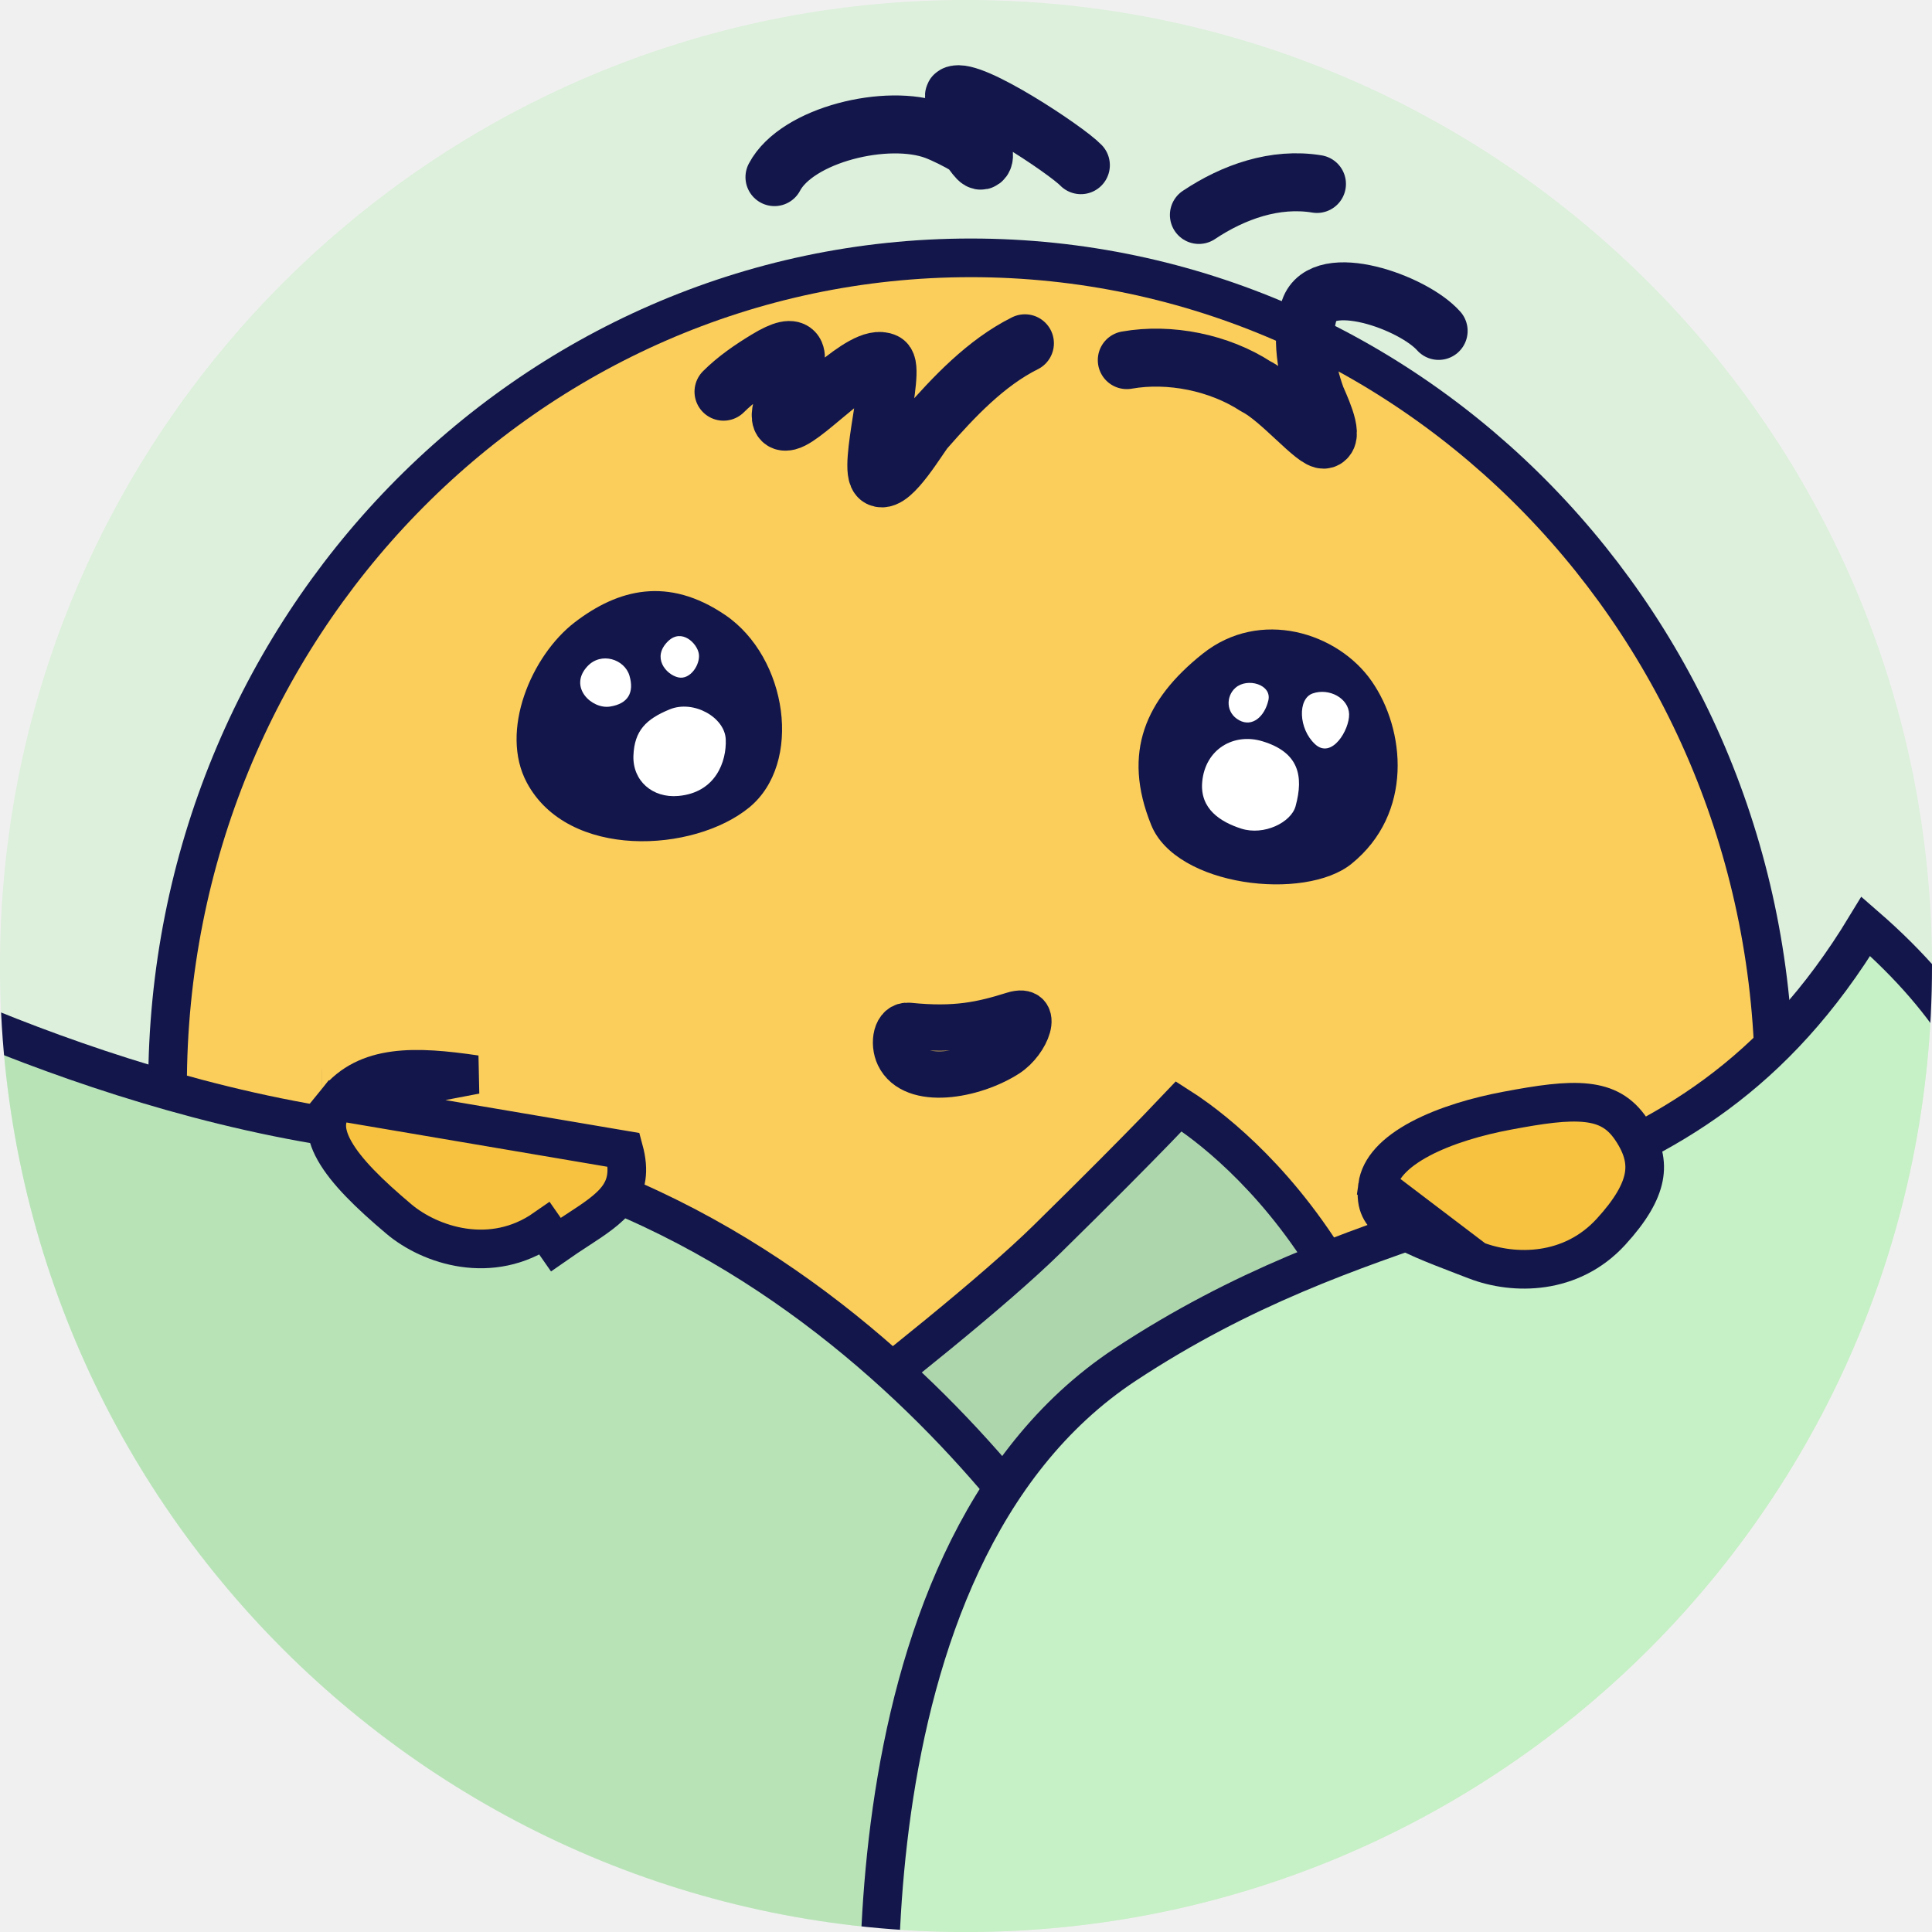
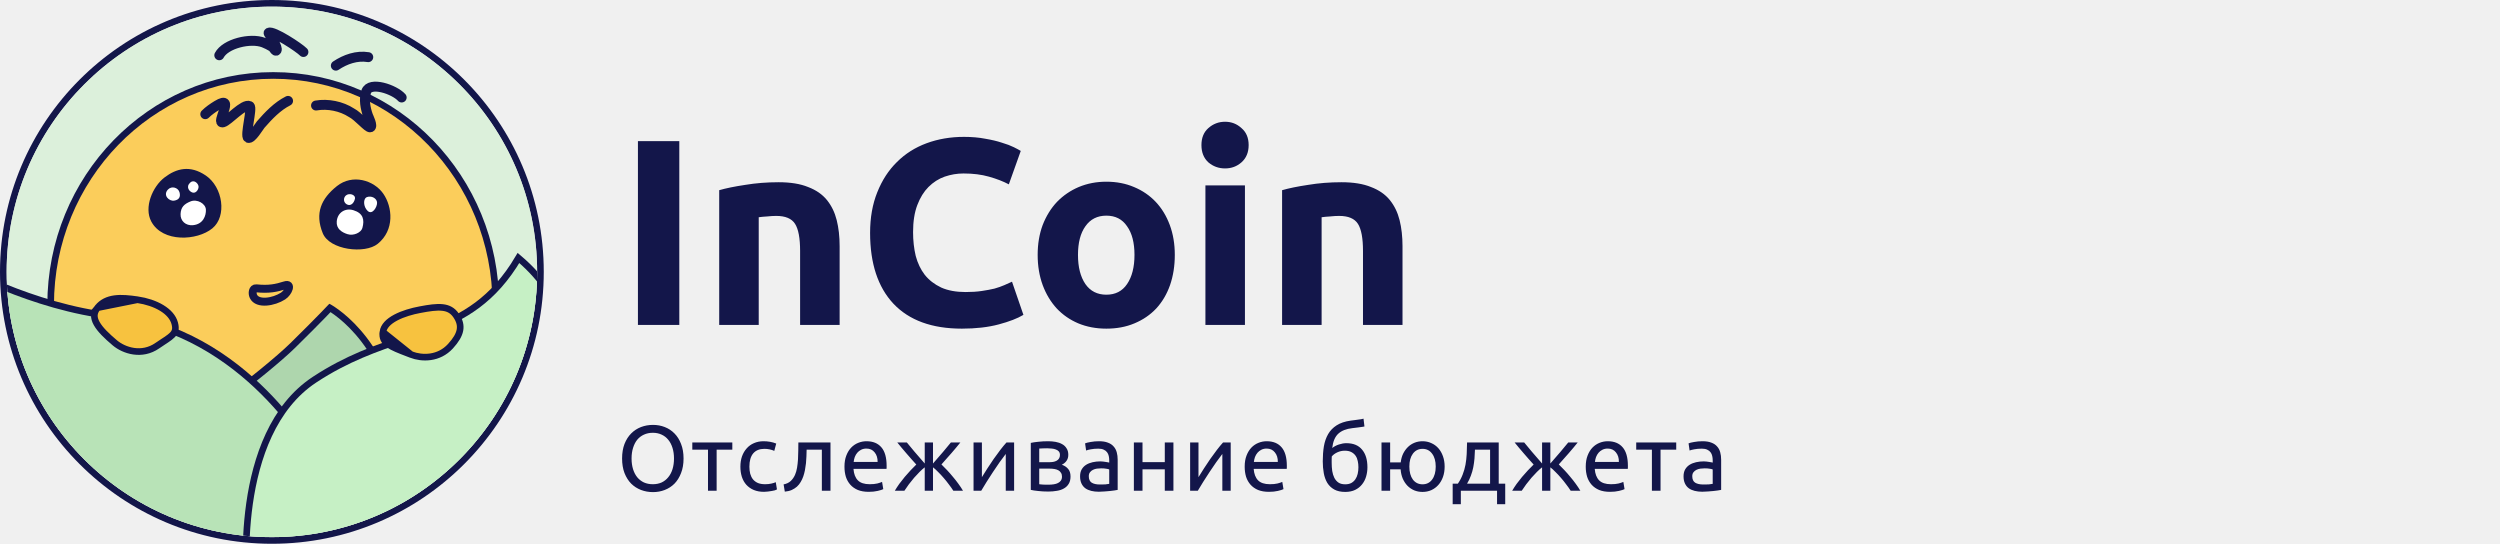
- <svg xmlns="http://www.w3.org/2000/svg" width="50" height="50" viewBox="0 0 50 50" fill="none">
-   <g clip-path="url(#clip0_1670_8642)">
-     <path d="M0 25C0 11.193 11.193 0 25 0C38.807 0 50 11.193 50 25C50 38.807 38.807 50 25 50C11.193 50 0 38.807 0 25Z" fill="#DCF0DB" />
-     <mask id="mask0_1670_8642" style="mask-type:luminance" maskUnits="userSpaceOnUse" x="0" y="0" width="50" height="50">
-       <path d="M0 25C0 11.193 11.193 0 25 0C38.807 0 50 11.193 50 25C50 38.807 38.807 50 25 50C11.193 50 0 38.807 0 25Z" fill="white" />
+ <svg xmlns="http://www.w3.org/2000/svg" width="377" height="82" viewBox="0 0 377 82" fill="none">
+   <circle cx="41" cy="41" r="40.5" fill="#D9D9D9" stroke="#13164A" />
+   <g clip-path="url(#clip0_1752_9699)">
+     <path d="M1 41C1 18.909 18.909 1 41 1C63.091 1 81 18.909 81 41C81 63.091 63.091 81 41 81C18.909 81 1 63.091 1 41Z" fill="#DCF0DB" />
+     <mask id="mask0_1752_9699" style="mask-type:luminance" maskUnits="userSpaceOnUse" x="1" y="1" width="80" height="80">
+       <path d="M1 41C1 18.909 18.909 1 41 1C63.091 1 81 18.909 81 41C81 63.091 63.091 81 41 81C18.909 81 1 63.091 1 41Z" fill="white" />
    </mask>
-     <g mask="url(#mask0_1670_8642)">
-       <path d="M4.336 28.109C4.336 16.256 13.658 6.673 25.126 6.673C36.594 6.673 45.917 16.256 45.917 28.109C45.917 39.961 36.594 49.544 25.126 49.544C13.658 49.544 4.336 39.961 4.336 28.109Z" fill="#FBCD5B" stroke="#13164A" />
-       <path d="M18.765 15.914C20.385 17.011 20.786 19.756 19.386 20.9C17.954 22.07 14.704 22.251 13.635 20.256C12.919 18.92 13.755 16.963 14.876 16.104C15.997 15.245 17.286 14.911 18.765 15.914Z" fill="#13164A" />
-       <path d="M29.794 21.353C30.441 22.949 33.772 23.33 34.976 22.356C36.585 21.055 36.372 18.878 35.496 17.625C34.621 16.37 32.611 15.734 31.123 16.92C29.65 18.095 29.03 19.468 29.794 21.353Z" fill="#13164A" />
-       <path d="M17.333 18.358C17.946 18.107 18.757 18.561 18.782 19.133C18.807 19.705 18.524 20.511 17.559 20.599C16.883 20.661 16.369 20.203 16.393 19.556C16.418 18.909 16.719 18.61 17.333 18.358Z" fill="white" />
-       <path d="M17.289 16.595C17.64 16.253 18.044 16.648 18.086 16.921C18.128 17.194 17.865 17.604 17.55 17.53C17.235 17.457 16.86 17.014 17.289 16.595Z" fill="white" />
-       <path d="M15.199 17.247C15.555 16.86 16.165 17.058 16.291 17.488C16.417 17.919 16.259 18.213 15.787 18.286C15.314 18.36 14.705 17.782 15.199 17.247Z" fill="white" />
-       <path d="M31.113 20.236C31.189 19.388 31.93 18.956 32.678 19.186C33.602 19.469 33.748 20.067 33.529 20.866C33.413 21.286 32.709 21.633 32.121 21.444C31.591 21.273 31.05 20.939 31.113 20.236Z" fill="white" />
-       <path d="M33.97 17.947C34.4 17.796 34.904 18.073 34.915 18.482C34.925 18.892 34.463 19.658 34.033 19.259C33.602 18.86 33.581 18.083 33.97 17.947Z" fill="white" />
-       <path d="M31.974 17.8C32.284 17.529 32.92 17.716 32.825 18.125C32.731 18.535 32.416 18.829 32.069 18.64C31.723 18.451 31.723 18.02 31.974 17.8Z" fill="white" />
-       <path d="M18.724 10.137C19.052 9.809 19.442 9.543 19.838 9.302C21.618 8.218 19.611 11.1 20.395 10.904C20.89 10.78 22.351 9.095 22.903 9.371C23.192 9.515 22.434 12.201 22.764 12.367C23.076 12.522 23.788 11.296 23.948 11.113C24.682 10.274 25.513 9.39 26.525 8.884" stroke="#13164A" stroke-width="1.5" stroke-miterlimit="10" stroke-linecap="round" stroke-linejoin="round" />
-       <path d="M29.161 9.32C30.273 9.123 31.555 9.384 32.501 10C33.126 10.313 34.052 11.445 34.277 11.376C34.552 11.29 34.109 10.411 34.056 10.262C33.817 9.592 33.647 8.72 33.889 8.012C34.233 7.002 36.563 7.812 37.232 8.564" stroke="#13164A" stroke-width="1.5" stroke-miterlimit="10" stroke-linecap="round" stroke-linejoin="round" />
-       <path d="M20.043 4.584C20.622 3.485 22.968 2.916 24.214 3.386C24.439 3.471 24.813 3.655 25.023 3.789C25.173 3.885 25.334 4.271 25.438 4.127C25.619 3.878 24.872 2.821 24.748 2.599C24.723 2.555 24.66 2.48 24.704 2.457C25.117 2.242 27.589 3.875 27.973 4.275" stroke="#13164A" stroke-width="1.5" stroke-miterlimit="10" stroke-linecap="round" stroke-linejoin="round" />
-       <path d="M31.027 5.563C31.922 4.965 33.004 4.583 34.083 4.761" stroke="#13164A" stroke-width="1.5" stroke-miterlimit="10" stroke-linecap="round" stroke-linejoin="round" />
-       <path d="M26.231 26.266C25.412 26.523 24.727 26.673 23.522 26.55C23.188 26.515 23.115 27.003 23.262 27.31C23.64 28.101 25.172 27.843 26.049 27.28C26.575 26.941 26.917 26.05 26.231 26.266Z" stroke="#13164A" stroke-width="1.2" stroke-miterlimit="10" stroke-linecap="round" stroke-linejoin="round" />
-       <path d="M16.978 40.193C17.174 40.047 17.413 39.867 17.688 39.661C18.48 39.066 19.564 38.245 20.732 37.343C23.058 35.545 25.747 33.398 27.103 32.065C28.438 30.755 29.357 29.824 29.942 29.221C30.186 28.969 30.373 28.774 30.507 28.632C30.639 28.716 30.806 28.829 31.002 28.973C31.515 29.351 32.218 29.946 32.965 30.801C34.454 32.508 36.121 35.264 36.772 39.444C37.084 41.451 36.57 42.803 35.681 43.743C34.769 44.708 33.41 45.295 31.944 45.635C30.485 45.974 28.976 46.056 27.822 46.052C27.247 46.05 26.766 46.026 26.428 46.003C26.26 45.992 26.128 45.98 26.039 45.972C26.032 45.971 26.025 45.971 26.018 45.97L16.978 40.193Z" fill="#AED6AD" stroke="#13164A" />
-       <path d="M28.548 42.06C28.64 42.213 28.711 42.334 28.759 42.419L27.321 52.349L2.18 48.917L-3.791 25.032C-3.715 25.07 -3.634 25.111 -3.55 25.152C-2.762 25.543 -1.634 26.07 -0.267 26.624C2.463 27.729 6.164 28.944 10.012 29.358C16.25 30.029 20.953 33.317 24.111 36.462C25.688 38.034 26.873 39.563 27.662 40.699C28.057 41.267 28.352 41.735 28.548 42.06Z" fill="#B8E3B7" stroke="#13164A" />
-       <path d="M47.562 51.378C47.501 51.495 47.449 51.595 47.407 51.675L22.832 54.136C22.83 54.099 22.827 54.059 22.824 54.018C22.797 53.62 22.766 53.042 22.754 52.332C22.73 50.911 22.782 48.964 23.081 46.856C23.684 42.611 25.273 37.852 29.121 35.315C32.159 33.313 34.945 32.367 37.558 31.479C38.37 31.203 39.164 30.933 39.945 30.639C43.107 29.447 45.92 27.88 48.288 23.974C50.638 26.017 51.596 27.929 52.068 29.78C52.322 30.776 52.438 31.765 52.545 32.782C52.554 32.864 52.562 32.947 52.571 33.029C52.669 33.96 52.769 34.918 52.977 35.881C53.167 36.764 52.955 38.187 52.458 39.911C51.969 41.607 51.233 43.505 50.464 45.288C49.696 47.069 48.9 48.725 48.296 49.937C47.994 50.542 47.74 51.036 47.562 51.378Z" fill="#C6F0C5" stroke="#13164A" />
-       <path d="M8.711 28.499L8.711 28.499C8.526 28.726 8.461 28.927 8.456 29.109C8.451 29.299 8.51 29.52 8.656 29.78C8.957 30.317 9.556 30.901 10.324 31.549L10.324 31.549C11.134 32.231 12.72 32.76 14.098 31.798C14.098 31.798 14.098 31.798 14.098 31.798L14.384 32.208C14.574 32.075 14.757 31.956 14.928 31.844C15.839 31.25 16.441 30.857 16.146 29.761L8.711 28.499ZM8.711 28.499C9.488 27.541 10.736 27.579 12.31 27.811L8.711 28.499ZM8.324 28.184L8.323 28.184L8.324 28.184Z" fill="#F7C23F" stroke="#13164A" />
-       <path d="M38.192 32.619L38.192 32.619C39.183 33.001 40.663 33.003 41.692 31.879C42.2 31.324 42.461 30.868 42.539 30.466C42.612 30.09 42.535 29.697 42.215 29.224L42.215 29.224C41.918 28.784 41.556 28.598 41.065 28.543C40.531 28.484 39.866 28.582 38.992 28.747L38.992 28.747C38.256 28.885 37.421 29.12 36.761 29.47C36.084 29.83 35.711 30.244 35.651 30.689L38.192 32.619ZM38.192 32.619C38.09 32.579 37.991 32.541 37.895 32.505M38.192 32.619L37.895 32.505M37.895 32.505C37.078 32.191 36.492 31.966 36.099 31.69M37.895 32.505L36.099 31.69M36.099 31.69C35.894 31.546 35.777 31.41 35.712 31.273M36.099 31.69L35.712 31.273M35.712 31.273C35.648 31.139 35.614 30.959 35.651 30.689L35.712 31.273Z" fill="#F7C23F" stroke="#13164A" />
+     <g mask="url(#mask0_1752_9699)">
+       <path d="M7.637 45.974C7.637 26.852 22.678 11.377 41.201 11.377C59.725 11.377 74.766 26.852 74.766 45.974C74.766 65.095 59.724 80.571 41.201 80.571C22.678 80.571 7.637 65.095 7.637 45.974Z" fill="#FBCD5B" stroke="#13164A" />
+       <path d="M31.024 26.462C33.616 28.218 34.258 32.61 32.017 34.441C29.726 36.311 24.526 36.602 22.816 33.41C21.671 31.272 23.007 28.141 24.802 26.767C26.596 25.393 28.657 24.858 31.024 26.462Z" fill="#13164A" />
+       <path d="M48.67 35.165C49.705 37.718 55.035 38.328 56.96 36.77C59.535 34.688 59.194 31.205 57.793 29.199C56.393 27.193 53.177 26.174 50.797 28.072C48.44 29.952 47.448 32.149 48.67 35.165Z" fill="#13164A" />
+       <path d="M28.732 30.373C29.714 29.97 31.011 30.697 31.05 31.612C31.09 32.528 30.638 33.818 29.094 33.958C28.012 34.057 27.189 33.324 27.229 32.289C27.269 31.254 27.75 30.775 28.732 30.373Z" fill="white" />
+       <path d="M28.662 27.552C29.223 27.004 29.87 27.637 29.937 28.074C30.004 28.511 29.584 29.166 29.08 29.049C28.576 28.931 27.975 28.222 28.662 27.552Z" fill="white" />
+       <path d="M25.317 28.595C25.888 27.976 26.863 28.293 27.065 28.982C27.266 29.67 27.014 30.141 26.258 30.258C25.502 30.376 24.528 29.452 25.317 28.595Z" fill="white" />
+       <path d="M50.782 33.377C50.903 32.02 52.088 31.33 53.285 31.697C54.763 32.151 54.997 33.107 54.646 34.386C54.461 35.057 53.335 35.612 52.394 35.309C51.545 35.037 50.681 34.503 50.782 33.377Z" fill="white" />
+       <path d="M55.351 29.715C56.04 29.473 56.846 29.916 56.864 30.572C56.88 31.227 56.141 32.453 55.453 31.815C54.763 31.177 54.73 29.933 55.351 29.715Z" fill="white" />
+       <path d="M52.159 29.48C52.655 29.046 53.671 29.345 53.52 30C53.368 30.656 52.865 31.126 52.31 30.824C51.756 30.521 51.756 29.832 52.159 29.48Z" fill="white" />
+       <path d="M30.957 17.22C31.482 16.695 32.106 16.269 32.74 15.883C35.588 14.149 32.377 18.76 33.632 18.446C34.423 18.248 36.761 15.553 37.644 15.994C38.106 16.225 36.893 20.523 37.421 20.786C37.92 21.036 39.06 19.073 39.316 18.78C40.49 17.438 41.82 16.024 43.44 15.214" stroke="#13164A" stroke-width="1.5" stroke-miterlimit="10" stroke-linecap="round" stroke-linejoin="round" />
+       <path d="M47.657 15.912C49.435 15.597 51.487 16.015 53.001 17C54.001 17.5 55.483 19.312 55.842 19.201C56.283 19.065 55.575 17.657 55.489 17.419C55.106 16.347 54.835 14.952 55.222 13.819C55.772 12.203 59.501 13.5 60.571 14.702" stroke="#13164A" stroke-width="1.5" stroke-miterlimit="10" stroke-linecap="round" stroke-linejoin="round" />
+       <path d="M33.068 8.334C33.995 6.576 37.748 5.665 39.741 6.418C40.102 6.554 40.7 6.847 41.036 7.062C41.277 7.216 41.533 7.834 41.701 7.603C41.99 7.204 40.795 5.513 40.596 5.158C40.557 5.089 40.455 4.967 40.525 4.931C41.187 4.586 45.142 7.199 45.756 7.841" stroke="#13164A" stroke-width="1.5" stroke-miterlimit="10" stroke-linecap="round" stroke-linejoin="round" />
+       <path d="M50.644 9.901C52.075 8.944 53.807 8.333 55.532 8.618" stroke="#13164A" stroke-width="1.5" stroke-miterlimit="10" stroke-linecap="round" stroke-linejoin="round" />
+       <path d="M42.97 43.025C41.66 43.438 40.564 43.677 38.636 43.479C38.1 43.424 37.984 44.205 38.219 44.696C38.825 45.961 41.275 45.55 42.678 44.647C43.521 44.105 44.068 42.679 42.97 43.025Z" stroke="#13164A" stroke-width="1.2" stroke-miterlimit="10" stroke-linecap="round" stroke-linejoin="round" />
+       <path d="M42.633 74.853C42.593 74.85 42.558 74.846 42.528 74.843L27.636 65.327C27.994 65.061 28.502 64.682 29.121 64.217C30.387 63.266 32.121 61.954 33.988 60.511C37.712 57.632 41.999 54.208 44.155 52.091C46.288 49.995 47.757 48.508 48.692 47.544C49.16 47.062 49.494 46.711 49.713 46.479C49.73 46.461 49.746 46.444 49.761 46.428C49.77 46.433 49.779 46.438 49.789 46.444C50.023 46.587 50.363 46.807 50.781 47.115C51.617 47.732 52.759 48.697 53.969 50.084C56.386 52.854 59.081 57.316 60.131 64.065C60.642 67.356 59.8 69.616 58.306 71.196C56.79 72.799 54.55 73.757 52.178 74.308C49.813 74.858 47.372 74.99 45.514 74.983C44.587 74.979 43.809 74.941 43.265 74.904C42.992 74.885 42.779 74.867 42.633 74.853Z" fill="#AED6AD" stroke="#13164A" />
+       <path d="M47.288 68.746C47.301 68.77 47.314 68.792 47.325 68.812L44.967 85.097L4.246 79.537L-5.517 40.484C-5.244 40.625 -4.92 40.791 -4.547 40.975C-3.292 41.596 -1.494 42.438 0.685 43.32C5.039 45.083 10.932 47.017 17.051 47.675L17.105 47.178L17.051 47.675C27.123 48.759 34.708 54.065 39.788 59.127C42.327 61.657 44.234 64.119 45.505 65.947C46.141 66.861 46.617 67.616 46.933 68.141C47.091 68.403 47.21 68.608 47.288 68.746Z" fill="#B8E3B7" stroke="#13164A" />
+       <path d="M77.365 83.343C77.227 83.609 77.117 83.817 77.041 83.962L37.257 87.947C37.246 87.809 37.233 87.642 37.219 87.449C37.175 86.807 37.126 85.879 37.107 84.737C37.069 82.452 37.151 79.32 37.633 75.927C38.601 69.113 41.16 61.386 47.429 57.254C52.324 54.028 56.831 52.497 61.017 51.075C62.31 50.636 63.572 50.207 64.806 49.742C69.906 47.819 74.406 45.297 78.186 38.9C82.189 42.295 83.811 45.481 84.599 48.573C85.011 50.191 85.198 51.792 85.371 53.419C85.385 53.551 85.398 53.682 85.412 53.813C85.569 55.305 85.728 56.822 86.057 58.346C86.379 59.839 86.017 62.181 85.221 64.941C84.434 67.672 83.251 70.721 82.018 73.579C80.787 76.436 79.51 79.091 78.542 81.032C78.058 82.003 77.651 82.795 77.365 83.343Z" fill="#C6F0C5" stroke="#13164A" />
+       <path d="M14.704 46.409L14.704 46.409C14.372 46.817 14.239 47.2 14.229 47.566C14.219 47.941 14.336 48.347 14.587 48.794C15.098 49.706 16.096 50.672 17.325 51.708L17.325 51.708C18.683 52.852 21.372 53.766 23.727 52.123C24.036 51.908 24.343 51.707 24.623 51.524C24.779 51.422 24.927 51.326 25.062 51.235C25.456 50.971 25.764 50.743 25.993 50.507C26.215 50.278 26.35 50.055 26.413 49.801C26.476 49.545 26.475 49.212 26.349 48.747L26.349 48.747C26.105 47.841 25.407 47.056 24.388 46.437C23.372 45.821 22.078 45.397 20.739 45.2L14.704 46.409ZM14.704 46.409C16.068 44.729 18.244 44.834 20.739 45.2L14.704 46.409Z" fill="#F7C23F" stroke="#13164A" />
+       <path d="M61.999 53.47L61.999 53.47C63.659 54.111 66.173 54.127 67.929 52.209C68.757 51.304 69.216 50.524 69.356 49.803C69.491 49.107 69.34 48.398 68.793 47.589L68.793 47.589C68.262 46.805 67.6 46.467 66.737 46.371C65.831 46.27 64.723 46.438 63.332 46.7L63.332 46.7C62.138 46.924 60.77 47.307 59.677 47.888C58.566 48.477 57.86 49.203 57.743 50.062L61.999 53.47ZM61.999 53.47C61.833 53.406 61.673 53.344 61.517 53.284M61.999 53.47L61.517 53.284M61.517 53.284C60.223 52.788 59.247 52.413 58.585 51.949M61.517 53.284L58.585 51.949M58.585 51.949C58.229 51.699 58 51.446 57.867 51.164M58.585 51.949L57.867 51.164M57.867 51.164C57.736 50.887 57.679 50.538 57.743 50.062L57.867 51.164Z" fill="#F7C23F" stroke="#13164A" />
    </g>
  </g>
+   <path d="M96.2 21.28H102.44V49H96.2V21.28ZM108.456 28.68C109.47 28.387 110.776 28.12 112.376 27.88C113.976 27.613 115.656 27.48 117.416 27.48C119.203 27.48 120.683 27.72 121.856 28.2C123.056 28.653 124.003 29.307 124.696 30.16C125.39 31.013 125.883 32.027 126.176 33.2C126.47 34.373 126.616 35.68 126.616 37.12V49H120.656V37.84C120.656 35.92 120.403 34.56 119.896 33.76C119.39 32.96 118.443 32.56 117.056 32.56C116.63 32.56 116.176 32.587 115.696 32.64C115.216 32.667 114.79 32.707 114.416 32.76V49H108.456V28.68ZM145.051 49.56C140.544 49.56 137.104 48.307 134.731 45.8C132.384 43.293 131.211 39.733 131.211 35.12C131.211 32.827 131.571 30.787 132.291 29C133.011 27.187 133.998 25.667 135.251 24.44C136.504 23.187 137.998 22.24 139.731 21.6C141.464 20.96 143.344 20.64 145.371 20.64C146.544 20.64 147.611 20.733 148.571 20.92C149.531 21.08 150.371 21.28 151.091 21.52C151.811 21.733 152.411 21.96 152.891 22.2C153.371 22.44 153.718 22.627 153.931 22.76L152.131 27.8C151.278 27.347 150.278 26.96 149.131 26.64C148.011 26.32 146.731 26.16 145.291 26.16C144.331 26.16 143.384 26.32 142.451 26.64C141.544 26.96 140.731 27.48 140.011 28.2C139.318 28.893 138.758 29.8 138.331 30.92C137.904 32.04 137.691 33.4 137.691 35C137.691 36.28 137.824 37.48 138.091 38.6C138.384 39.693 138.838 40.64 139.451 41.44C140.091 42.24 140.918 42.88 141.931 43.36C142.944 43.813 144.171 44.04 145.611 44.04C146.518 44.04 147.331 43.987 148.051 43.88C148.771 43.773 149.411 43.653 149.971 43.52C150.531 43.36 151.024 43.187 151.451 43C151.878 42.813 152.264 42.64 152.611 42.48L154.331 47.48C153.451 48.013 152.211 48.493 150.611 48.92C149.011 49.347 147.158 49.56 145.051 49.56ZM177.16 38.44C177.16 40.093 176.92 41.613 176.44 43C175.96 44.36 175.266 45.533 174.36 46.52C173.453 47.48 172.36 48.227 171.08 48.76C169.826 49.293 168.413 49.56 166.84 49.56C165.293 49.56 163.88 49.293 162.6 48.76C161.346 48.227 160.266 47.48 159.36 46.52C158.453 45.533 157.746 44.36 157.24 43C156.733 41.613 156.48 40.093 156.48 38.44C156.48 36.787 156.733 35.28 157.24 33.92C157.773 32.56 158.493 31.4 159.4 30.44C160.333 29.48 161.426 28.733 162.68 28.2C163.96 27.667 165.346 27.4 166.84 27.4C168.36 27.4 169.746 27.667 171 28.2C172.28 28.733 173.373 29.48 174.28 30.44C175.186 31.4 175.893 32.56 176.4 33.92C176.906 35.28 177.16 36.787 177.16 38.44ZM171.08 38.44C171.08 36.6 170.706 35.16 169.96 34.12C169.24 33.053 168.2 32.52 166.84 32.52C165.48 32.52 164.426 33.053 163.68 34.12C162.933 35.16 162.56 36.6 162.56 38.44C162.56 40.28 162.933 41.747 163.68 42.84C164.426 43.907 165.48 44.44 166.84 44.44C168.2 44.44 169.24 43.907 169.96 42.84C170.706 41.747 171.08 40.28 171.08 38.44ZM187.737 49H181.777V27.96H187.737V49ZM188.297 21.88C188.297 22.973 187.937 23.84 187.217 24.48C186.523 25.093 185.697 25.4 184.737 25.4C183.777 25.4 182.937 25.093 182.217 24.48C181.523 23.84 181.177 22.973 181.177 21.88C181.177 20.787 181.523 19.933 182.217 19.32C182.937 18.68 183.777 18.36 184.737 18.36C185.697 18.36 186.523 18.68 187.217 19.32C187.937 19.933 188.297 20.787 188.297 21.88ZM193.339 28.68C194.352 28.387 195.659 28.12 197.259 27.88C198.859 27.613 200.539 27.48 202.299 27.48C204.086 27.48 205.566 27.72 206.739 28.2C207.939 28.653 208.886 29.307 209.579 30.16C210.272 31.013 210.766 32.027 211.059 33.2C211.352 34.373 211.499 35.68 211.499 37.12V49H205.539V37.84C205.539 35.92 205.286 34.56 204.779 33.76C204.272 32.96 203.326 32.56 201.939 32.56C201.512 32.56 201.059 32.587 200.579 32.64C200.099 32.667 199.672 32.707 199.299 32.76V49H193.339V28.68Z" fill="#13164A" />
+   <path d="M93.812 69.142C93.812 68.311 93.933 67.579 94.176 66.944C94.428 66.309 94.764 65.782 95.184 65.362C95.613 64.933 96.108 64.611 96.668 64.396C97.237 64.181 97.839 64.074 98.474 64.074C99.099 64.074 99.687 64.181 100.238 64.396C100.798 64.611 101.288 64.933 101.708 65.362C102.128 65.782 102.459 66.309 102.702 66.944C102.954 67.579 103.08 68.311 103.08 69.142C103.08 69.973 102.954 70.705 102.702 71.34C102.459 71.975 102.128 72.507 101.708 72.936C101.288 73.356 100.798 73.673 100.238 73.888C99.687 74.103 99.099 74.21 98.474 74.21C97.839 74.21 97.237 74.103 96.668 73.888C96.108 73.673 95.613 73.356 95.184 72.936C94.764 72.507 94.428 71.975 94.176 71.34C93.933 70.705 93.812 69.973 93.812 69.142ZM95.24 69.142C95.24 69.73 95.315 70.267 95.464 70.752C95.613 71.228 95.823 71.634 96.094 71.97C96.374 72.306 96.71 72.567 97.102 72.754C97.503 72.931 97.951 73.02 98.446 73.02C98.941 73.02 99.384 72.931 99.776 72.754C100.168 72.567 100.499 72.306 100.77 71.97C101.05 71.634 101.265 71.228 101.414 70.752C101.563 70.267 101.638 69.73 101.638 69.142C101.638 68.554 101.563 68.022 101.414 67.546C101.265 67.061 101.05 66.65 100.77 66.314C100.499 65.978 100.168 65.721 99.776 65.544C99.384 65.357 98.941 65.264 98.446 65.264C97.951 65.264 97.503 65.357 97.102 65.544C96.71 65.721 96.374 65.978 96.094 66.314C95.823 66.65 95.613 67.061 95.464 67.546C95.315 68.022 95.24 68.554 95.24 69.142ZM110.434 66.72V67.812H108.068V74H106.766V67.812H104.4V66.72H110.434ZM115.221 74.168C114.633 74.168 114.115 74.075 113.667 73.888C113.228 73.701 112.855 73.44 112.547 73.104C112.248 72.768 112.024 72.371 111.875 71.914C111.726 71.447 111.651 70.934 111.651 70.374C111.651 69.814 111.73 69.301 111.889 68.834C112.057 68.367 112.29 67.966 112.589 67.63C112.888 67.285 113.252 67.019 113.681 66.832C114.12 66.636 114.605 66.538 115.137 66.538C115.464 66.538 115.79 66.566 116.117 66.622C116.444 66.678 116.756 66.767 117.055 66.888L116.761 67.994C116.565 67.901 116.336 67.826 116.075 67.77C115.823 67.714 115.552 67.686 115.263 67.686C114.535 67.686 113.975 67.915 113.583 68.372C113.2 68.829 113.009 69.497 113.009 70.374C113.009 70.766 113.051 71.125 113.135 71.452C113.228 71.779 113.368 72.059 113.555 72.292C113.751 72.525 113.998 72.707 114.297 72.838C114.596 72.959 114.96 73.02 115.389 73.02C115.734 73.02 116.047 72.987 116.327 72.922C116.607 72.857 116.826 72.787 116.985 72.712L117.167 73.804C117.092 73.851 116.985 73.897 116.845 73.944C116.705 73.981 116.546 74.014 116.369 74.042C116.192 74.079 116 74.107 115.795 74.126C115.599 74.154 115.408 74.168 115.221 74.168ZM121.639 67.812C121.639 68.12 121.629 68.451 121.611 68.806C121.601 69.151 121.578 69.501 121.541 69.856C121.503 70.201 121.452 70.547 121.387 70.892C121.321 71.228 121.237 71.545 121.135 71.844C121.032 72.143 120.901 72.423 120.743 72.684C120.593 72.945 120.407 73.179 120.183 73.384C119.959 73.58 119.697 73.748 119.399 73.888C119.1 74.019 118.75 74.103 118.349 74.14L118.167 73.048C118.624 72.955 118.983 72.782 119.245 72.53C119.515 72.278 119.73 71.97 119.889 71.606C120.029 71.289 120.131 70.929 120.197 70.528C120.262 70.127 120.309 69.711 120.337 69.282C120.365 68.843 120.379 68.405 120.379 67.966C120.388 67.527 120.393 67.112 120.393 66.72H125.237V74H123.935V67.812H121.639ZM127.346 70.374C127.346 69.73 127.439 69.17 127.626 68.694C127.812 68.209 128.06 67.807 128.368 67.49C128.676 67.173 129.03 66.935 129.432 66.776C129.833 66.617 130.244 66.538 130.664 66.538C131.644 66.538 132.395 66.846 132.918 67.462C133.44 68.069 133.702 68.997 133.702 70.248C133.702 70.304 133.702 70.379 133.702 70.472C133.702 70.556 133.697 70.635 133.688 70.71H128.704C128.76 71.466 128.979 72.04 129.362 72.432C129.744 72.824 130.342 73.02 131.154 73.02C131.611 73.02 131.994 72.983 132.302 72.908C132.619 72.824 132.857 72.745 133.016 72.67L133.198 73.762C133.039 73.846 132.759 73.935 132.358 74.028C131.966 74.121 131.518 74.168 131.014 74.168C130.379 74.168 129.828 74.075 129.362 73.888C128.904 73.692 128.526 73.426 128.228 73.09C127.929 72.754 127.705 72.357 127.556 71.9C127.416 71.433 127.346 70.925 127.346 70.374ZM132.344 69.66C132.353 69.072 132.204 68.591 131.896 68.218C131.597 67.835 131.182 67.644 130.65 67.644C130.351 67.644 130.085 67.705 129.852 67.826C129.628 67.938 129.436 68.087 129.278 68.274C129.119 68.461 128.993 68.675 128.9 68.918C128.816 69.161 128.76 69.408 128.732 69.66H132.344ZM144.826 66.72C144.639 66.953 144.429 67.21 144.196 67.49C143.963 67.761 143.72 68.045 143.468 68.344C143.216 68.633 142.959 68.923 142.698 69.212C142.446 69.501 142.203 69.777 141.97 70.038C142.25 70.309 142.539 70.603 142.838 70.92C143.137 71.237 143.426 71.569 143.706 71.914C143.995 72.25 144.271 72.6 144.532 72.964C144.793 73.319 145.022 73.664 145.218 74H143.762C143.566 73.692 143.337 73.37 143.076 73.034C142.824 72.689 142.558 72.357 142.278 72.04C142.007 71.723 141.732 71.429 141.452 71.158C141.181 70.878 140.929 70.649 140.696 70.472V74H139.45V70.472C139.217 70.649 138.96 70.878 138.68 71.158C138.409 71.429 138.134 71.723 137.854 72.04C137.583 72.357 137.317 72.689 137.056 73.034C136.804 73.37 136.58 73.692 136.384 74H134.942C135.138 73.664 135.362 73.319 135.614 72.964C135.875 72.609 136.146 72.264 136.426 71.928C136.715 71.583 137.009 71.251 137.308 70.934C137.607 70.617 137.896 70.323 138.176 70.052C137.943 69.791 137.695 69.515 137.434 69.226C137.182 68.937 136.93 68.647 136.678 68.358C136.426 68.059 136.183 67.775 135.95 67.504C135.717 67.224 135.502 66.963 135.306 66.72H136.748C137.084 67.14 137.471 67.607 137.91 68.12C138.349 68.633 138.862 69.226 139.45 69.898V66.72H140.696V69.898C141.284 69.226 141.797 68.633 142.236 68.12C142.675 67.607 143.062 67.14 143.398 66.72H144.826ZM152.928 66.72V74H151.668V68.456C151.388 68.811 151.08 69.226 150.744 69.702C150.408 70.178 150.072 70.673 149.736 71.186C149.4 71.69 149.078 72.189 148.77 72.684C148.462 73.179 148.196 73.617 147.972 74H146.81V66.72H148.07V71.956C148.312 71.555 148.588 71.116 148.896 70.64C149.204 70.155 149.521 69.679 149.848 69.212C150.184 68.736 150.515 68.283 150.842 67.854C151.178 67.415 151.49 67.037 151.78 66.72H152.928ZM156.717 73.02C156.773 73.029 156.853 73.039 156.955 73.048C157.058 73.057 157.175 73.067 157.305 73.076C157.436 73.076 157.571 73.081 157.711 73.09C157.861 73.09 158.001 73.09 158.131 73.09C158.402 73.09 158.659 73.071 158.901 73.034C159.153 72.997 159.368 72.931 159.545 72.838C159.732 72.745 159.877 72.623 159.979 72.474C160.091 72.315 160.147 72.115 160.147 71.872C160.147 71.639 160.096 71.447 159.993 71.298C159.9 71.139 159.769 71.013 159.601 70.92C159.433 70.827 159.233 70.761 158.999 70.724C158.775 70.687 158.533 70.668 158.271 70.668H156.717V73.02ZM158.103 69.702C158.355 69.702 158.584 69.688 158.789 69.66C159.004 69.623 159.186 69.562 159.335 69.478C159.494 69.394 159.615 69.282 159.699 69.142C159.793 69.002 159.839 68.825 159.839 68.61C159.839 68.386 159.783 68.209 159.671 68.078C159.559 67.947 159.41 67.849 159.223 67.784C159.046 67.709 158.841 67.663 158.607 67.644C158.383 67.616 158.155 67.602 157.921 67.602C157.707 67.602 157.487 67.607 157.263 67.616C157.049 67.625 156.867 67.635 156.717 67.644V69.702H158.103ZM158.075 74.126C157.525 74.126 157.016 74.098 156.549 74.042C156.083 73.995 155.714 73.939 155.443 73.874V66.79C155.714 66.725 156.083 66.669 156.549 66.622C157.016 66.566 157.525 66.538 158.075 66.538C158.458 66.538 158.831 66.571 159.195 66.636C159.559 66.701 159.881 66.813 160.161 66.972C160.441 67.121 160.665 67.331 160.833 67.602C161.011 67.863 161.099 68.19 161.099 68.582C161.099 68.937 161.011 69.24 160.833 69.492C160.656 69.744 160.418 69.94 160.119 70.08C160.521 70.22 160.838 70.43 161.071 70.71C161.314 70.981 161.435 71.363 161.435 71.858C161.435 72.297 161.347 72.661 161.169 72.95C161.001 73.239 160.763 73.473 160.455 73.65C160.157 73.827 159.802 73.949 159.391 74.014C158.981 74.089 158.542 74.126 158.075 74.126ZM165.857 73.062C166.165 73.062 166.436 73.057 166.669 73.048C166.912 73.029 167.113 73.001 167.271 72.964V70.794C167.178 70.747 167.024 70.71 166.809 70.682C166.604 70.645 166.352 70.626 166.053 70.626C165.857 70.626 165.647 70.64 165.423 70.668C165.209 70.696 165.008 70.757 164.821 70.85C164.644 70.934 164.495 71.055 164.373 71.214C164.252 71.363 164.191 71.564 164.191 71.816C164.191 72.283 164.341 72.609 164.639 72.796C164.938 72.973 165.344 73.062 165.857 73.062ZM165.745 66.538C166.268 66.538 166.707 66.608 167.061 66.748C167.425 66.879 167.715 67.07 167.929 67.322C168.153 67.565 168.312 67.859 168.405 68.204C168.499 68.54 168.545 68.913 168.545 69.324V73.874C168.433 73.893 168.275 73.921 168.069 73.958C167.873 73.986 167.649 74.014 167.397 74.042C167.145 74.07 166.87 74.093 166.571 74.112C166.282 74.14 165.993 74.154 165.703 74.154C165.293 74.154 164.915 74.112 164.569 74.028C164.224 73.944 163.925 73.813 163.673 73.636C163.421 73.449 163.225 73.207 163.085 72.908C162.945 72.609 162.875 72.25 162.875 71.83C162.875 71.429 162.955 71.083 163.113 70.794C163.281 70.505 163.505 70.271 163.785 70.094C164.065 69.917 164.392 69.786 164.765 69.702C165.139 69.618 165.531 69.576 165.941 69.576C166.072 69.576 166.207 69.585 166.347 69.604C166.487 69.613 166.618 69.632 166.739 69.66C166.87 69.679 166.982 69.697 167.075 69.716C167.169 69.735 167.234 69.749 167.271 69.758V69.394C167.271 69.179 167.248 68.969 167.201 68.764C167.155 68.549 167.071 68.363 166.949 68.204C166.828 68.036 166.66 67.905 166.445 67.812C166.24 67.709 165.969 67.658 165.633 67.658C165.204 67.658 164.826 67.691 164.499 67.756C164.182 67.812 163.944 67.873 163.785 67.938L163.631 66.86C163.799 66.785 164.079 66.715 164.471 66.65C164.863 66.575 165.288 66.538 165.745 66.538ZM176.952 74H175.65V70.78H172.29V74H170.988V66.72H172.29V69.688H175.65V66.72H176.952V74ZM185.589 66.72V74H184.329V68.456C184.049 68.811 183.741 69.226 183.405 69.702C183.069 70.178 182.733 70.673 182.397 71.186C182.061 71.69 181.739 72.189 181.431 72.684C181.123 73.179 180.857 73.617 180.633 74H179.471V66.72H180.731V71.956C180.973 71.555 181.249 71.116 181.557 70.64C181.865 70.155 182.182 69.679 182.509 69.212C182.845 68.736 183.176 68.283 183.503 67.854C183.839 67.415 184.151 67.037 184.441 66.72H185.589ZM187.698 70.374C187.698 69.73 187.792 69.17 187.978 68.694C188.165 68.209 188.412 67.807 188.72 67.49C189.028 67.173 189.383 66.935 189.784 66.776C190.186 66.617 190.596 66.538 191.016 66.538C191.996 66.538 192.748 66.846 193.27 67.462C193.793 68.069 194.054 68.997 194.054 70.248C194.054 70.304 194.054 70.379 194.054 70.472C194.054 70.556 194.05 70.635 194.04 70.71H189.056C189.112 71.466 189.332 72.04 189.714 72.432C190.097 72.824 190.694 73.02 191.506 73.02C191.964 73.02 192.346 72.983 192.654 72.908C192.972 72.824 193.21 72.745 193.368 72.67L193.55 73.762C193.392 73.846 193.112 73.935 192.71 74.028C192.318 74.121 191.87 74.168 191.366 74.168C190.732 74.168 190.181 74.075 189.714 73.888C189.257 73.692 188.879 73.426 188.58 73.09C188.282 72.754 188.058 72.357 187.908 71.9C187.768 71.433 187.698 70.925 187.698 70.374ZM192.696 69.66C192.706 69.072 192.556 68.591 192.248 68.218C191.95 67.835 191.534 67.644 191.002 67.644C190.704 67.644 190.438 67.705 190.204 67.826C189.98 67.938 189.789 68.087 189.63 68.274C189.472 68.461 189.346 68.675 189.252 68.918C189.168 69.161 189.112 69.408 189.084 69.66H192.696ZM200.901 67.56C201.19 67.327 201.526 67.149 201.909 67.028C202.301 66.897 202.674 66.832 203.029 66.832C204.074 66.832 204.863 67.154 205.395 67.798C205.936 68.433 206.207 69.319 206.207 70.458C206.207 70.943 206.142 71.41 206.011 71.858C205.88 72.306 205.675 72.703 205.395 73.048C205.124 73.393 204.779 73.669 204.359 73.874C203.939 74.079 203.44 74.182 202.861 74.182C202.198 74.182 201.648 74.061 201.209 73.818C200.77 73.575 200.42 73.244 200.159 72.824C199.907 72.404 199.73 71.914 199.627 71.354C199.524 70.794 199.473 70.201 199.473 69.576C199.473 68.764 199.529 68.008 199.641 67.308C199.762 66.608 199.977 65.992 200.285 65.46C200.593 64.928 201.018 64.489 201.559 64.144C202.11 63.789 202.814 63.551 203.673 63.43C203.925 63.393 204.144 63.365 204.331 63.346C204.527 63.318 204.695 63.295 204.835 63.276C204.984 63.257 205.12 63.239 205.241 63.22C205.362 63.192 205.488 63.164 205.619 63.136L205.759 64.312C205.694 64.331 205.624 64.345 205.549 64.354C205.484 64.363 205.386 64.377 205.255 64.396C205.134 64.415 204.966 64.438 204.751 64.466C204.546 64.494 204.275 64.527 203.939 64.564C203.015 64.667 202.306 64.947 201.811 65.404C201.316 65.861 201.013 66.58 200.901 67.56ZM200.817 69.786C200.817 70.225 200.845 70.64 200.901 71.032C200.966 71.424 201.074 71.769 201.223 72.068C201.382 72.367 201.592 72.605 201.853 72.782C202.114 72.95 202.45 73.034 202.861 73.034C203.216 73.034 203.519 72.969 203.771 72.838C204.023 72.698 204.228 72.511 204.387 72.278C204.546 72.045 204.662 71.774 204.737 71.466C204.812 71.149 204.849 70.813 204.849 70.458C204.849 70.141 204.816 69.833 204.751 69.534C204.695 69.235 204.588 68.969 204.429 68.736C204.27 68.503 204.056 68.316 203.785 68.176C203.524 68.036 203.192 67.966 202.791 67.966C202.399 67.966 202.021 68.05 201.657 68.218C201.302 68.386 201.027 68.591 200.831 68.834C200.822 68.937 200.817 69.081 200.817 69.268C200.817 69.455 200.817 69.627 200.817 69.786ZM209.633 69.73H211.229C211.285 69.245 211.406 68.806 211.593 68.414C211.789 68.022 212.032 67.686 212.321 67.406C212.61 67.126 212.942 66.911 213.315 66.762C213.688 66.613 214.09 66.538 214.519 66.538C214.995 66.538 215.434 66.631 215.835 66.818C216.246 66.995 216.6 67.252 216.899 67.588C217.198 67.924 217.431 68.33 217.599 68.806C217.767 69.273 217.851 69.791 217.851 70.36C217.851 70.939 217.767 71.461 217.599 71.928C217.431 72.395 217.198 72.796 216.899 73.132C216.6 73.468 216.246 73.729 215.835 73.916C215.434 74.093 214.995 74.182 214.519 74.182C214.071 74.182 213.651 74.103 213.259 73.944C212.876 73.776 212.54 73.547 212.251 73.258C211.962 72.959 211.724 72.6 211.537 72.18C211.36 71.76 211.252 71.293 211.215 70.78H209.633V74H208.331V66.72H209.633V69.73ZM216.507 70.36C216.507 69.539 216.325 68.89 215.961 68.414C215.606 67.929 215.126 67.686 214.519 67.686C213.912 67.686 213.427 67.929 213.063 68.414C212.708 68.89 212.531 69.539 212.531 70.36C212.531 71.181 212.708 71.835 213.063 72.32C213.427 72.796 213.912 73.034 214.519 73.034C215.126 73.034 215.606 72.796 215.961 72.32C216.325 71.835 216.507 71.181 216.507 70.36ZM219.063 72.936H219.847C220.155 72.488 220.397 72.026 220.575 71.55C220.761 71.074 220.901 70.584 220.995 70.08C221.088 69.567 221.149 69.035 221.177 68.484C221.205 67.924 221.223 67.336 221.233 66.72H226.007V72.936H226.987V76.03H225.755V74H220.295V76.03H219.063V72.936ZM224.705 72.936V67.812H222.423C222.413 68.251 222.39 68.694 222.353 69.142C222.315 69.581 222.255 70.019 222.171 70.458C222.087 70.887 221.965 71.312 221.807 71.732C221.657 72.143 221.466 72.544 221.233 72.936H224.705ZM237.922 66.72C237.735 66.953 237.525 67.21 237.292 67.49C237.058 67.761 236.816 68.045 236.564 68.344C236.312 68.633 236.055 68.923 235.794 69.212C235.542 69.501 235.299 69.777 235.066 70.038C235.346 70.309 235.635 70.603 235.934 70.92C236.232 71.237 236.522 71.569 236.802 71.914C237.091 72.25 237.366 72.6 237.628 72.964C237.889 73.319 238.118 73.664 238.314 74H236.858C236.662 73.692 236.433 73.37 236.172 73.034C235.92 72.689 235.654 72.357 235.374 72.04C235.103 71.723 234.828 71.429 234.548 71.158C234.277 70.878 234.025 70.649 233.792 70.472V74H232.546V70.472C232.312 70.649 232.056 70.878 231.776 71.158C231.505 71.429 231.23 71.723 230.95 72.04C230.679 72.357 230.413 72.689 230.152 73.034C229.9 73.37 229.676 73.692 229.48 74H228.038C228.234 73.664 228.458 73.319 228.71 72.964C228.971 72.609 229.242 72.264 229.522 71.928C229.811 71.583 230.105 71.251 230.404 70.934C230.702 70.617 230.992 70.323 231.272 70.052C231.038 69.791 230.791 69.515 230.53 69.226C230.278 68.937 230.026 68.647 229.774 68.358C229.522 68.059 229.279 67.775 229.046 67.504C228.812 67.224 228.598 66.963 228.402 66.72H229.844C230.18 67.14 230.567 67.607 231.006 68.12C231.444 68.633 231.958 69.226 232.546 69.898V66.72H233.792V69.898C234.38 69.226 234.893 68.633 235.332 68.12C235.77 67.607 236.158 67.14 236.494 66.72H237.922ZM239.13 70.374C239.13 69.73 239.224 69.17 239.41 68.694C239.597 68.209 239.844 67.807 240.152 67.49C240.46 67.173 240.815 66.935 241.216 66.776C241.618 66.617 242.028 66.538 242.448 66.538C243.428 66.538 244.18 66.846 244.702 67.462C245.225 68.069 245.486 68.997 245.486 70.248C245.486 70.304 245.486 70.379 245.486 70.472C245.486 70.556 245.482 70.635 245.472 70.71H240.488C240.544 71.466 240.764 72.04 241.146 72.432C241.529 72.824 242.126 73.02 242.938 73.02C243.396 73.02 243.778 72.983 244.086 72.908C244.404 72.824 244.642 72.745 244.8 72.67L244.982 73.762C244.824 73.846 244.544 73.935 244.142 74.028C243.75 74.121 243.302 74.168 242.798 74.168C242.164 74.168 241.613 74.075 241.146 73.888C240.689 73.692 240.311 73.426 240.012 73.09C239.714 72.754 239.49 72.357 239.34 71.9C239.2 71.433 239.13 70.925 239.13 70.374ZM244.128 69.66C244.138 69.072 243.988 68.591 243.68 68.218C243.382 67.835 242.966 67.644 242.434 67.644C242.136 67.644 241.87 67.705 241.636 67.826C241.412 67.938 241.221 68.087 241.062 68.274C240.904 68.461 240.778 68.675 240.684 68.918C240.6 69.161 240.544 69.408 240.516 69.66H244.128ZM252.775 66.72V67.812H250.409V74H249.107V67.812H246.741V66.72H252.775ZM256.861 73.062C257.169 73.062 257.44 73.057 257.673 73.048C257.916 73.029 258.116 73.001 258.275 72.964V70.794C258.182 70.747 258.028 70.71 257.813 70.682C257.608 70.645 257.356 70.626 257.057 70.626C256.861 70.626 256.651 70.64 256.427 70.668C256.212 70.696 256.012 70.757 255.825 70.85C255.648 70.934 255.498 71.055 255.377 71.214C255.256 71.363 255.195 71.564 255.195 71.816C255.195 72.283 255.344 72.609 255.643 72.796C255.942 72.973 256.348 73.062 256.861 73.062ZM256.749 66.538C257.272 66.538 257.71 66.608 258.065 66.748C258.429 66.879 258.718 67.07 258.933 67.322C259.157 67.565 259.316 67.859 259.409 68.204C259.502 68.54 259.549 68.913 259.549 69.324V73.874C259.437 73.893 259.278 73.921 259.073 73.958C258.877 73.986 258.653 74.014 258.401 74.042C258.149 74.07 257.874 74.093 257.575 74.112C257.286 74.14 256.996 74.154 256.707 74.154C256.296 74.154 255.918 74.112 255.573 74.028C255.228 73.944 254.929 73.813 254.677 73.636C254.425 73.449 254.229 73.207 254.089 72.908C253.949 72.609 253.879 72.25 253.879 71.83C253.879 71.429 253.958 71.083 254.117 70.794C254.285 70.505 254.509 70.271 254.789 70.094C255.069 69.917 255.396 69.786 255.769 69.702C256.142 69.618 256.534 69.576 256.945 69.576C257.076 69.576 257.211 69.585 257.351 69.604C257.491 69.613 257.622 69.632 257.743 69.66C257.874 69.679 257.986 69.697 258.079 69.716C258.172 69.735 258.238 69.749 258.275 69.758V69.394C258.275 69.179 258.252 68.969 258.205 68.764C258.158 68.549 258.074 68.363 257.953 68.204C257.832 68.036 257.664 67.905 257.449 67.812C257.244 67.709 256.973 67.658 256.637 67.658C256.208 67.658 255.83 67.691 255.503 67.756C255.186 67.812 254.948 67.873 254.789 67.938L254.635 66.86C254.803 66.785 255.083 66.715 255.475 66.65C255.867 66.575 256.292 66.538 256.749 66.538Z" fill="#13164A" />
  <defs>
-     <clipPath id="clip0_1670_8642">
-       <rect width="50" height="50" fill="white" />
+     <clipPath id="clip0_1752_9699">
+       <rect width="80" height="80" fill="white" transform="translate(1 1)" />
    </clipPath>
  </defs>
</svg>
